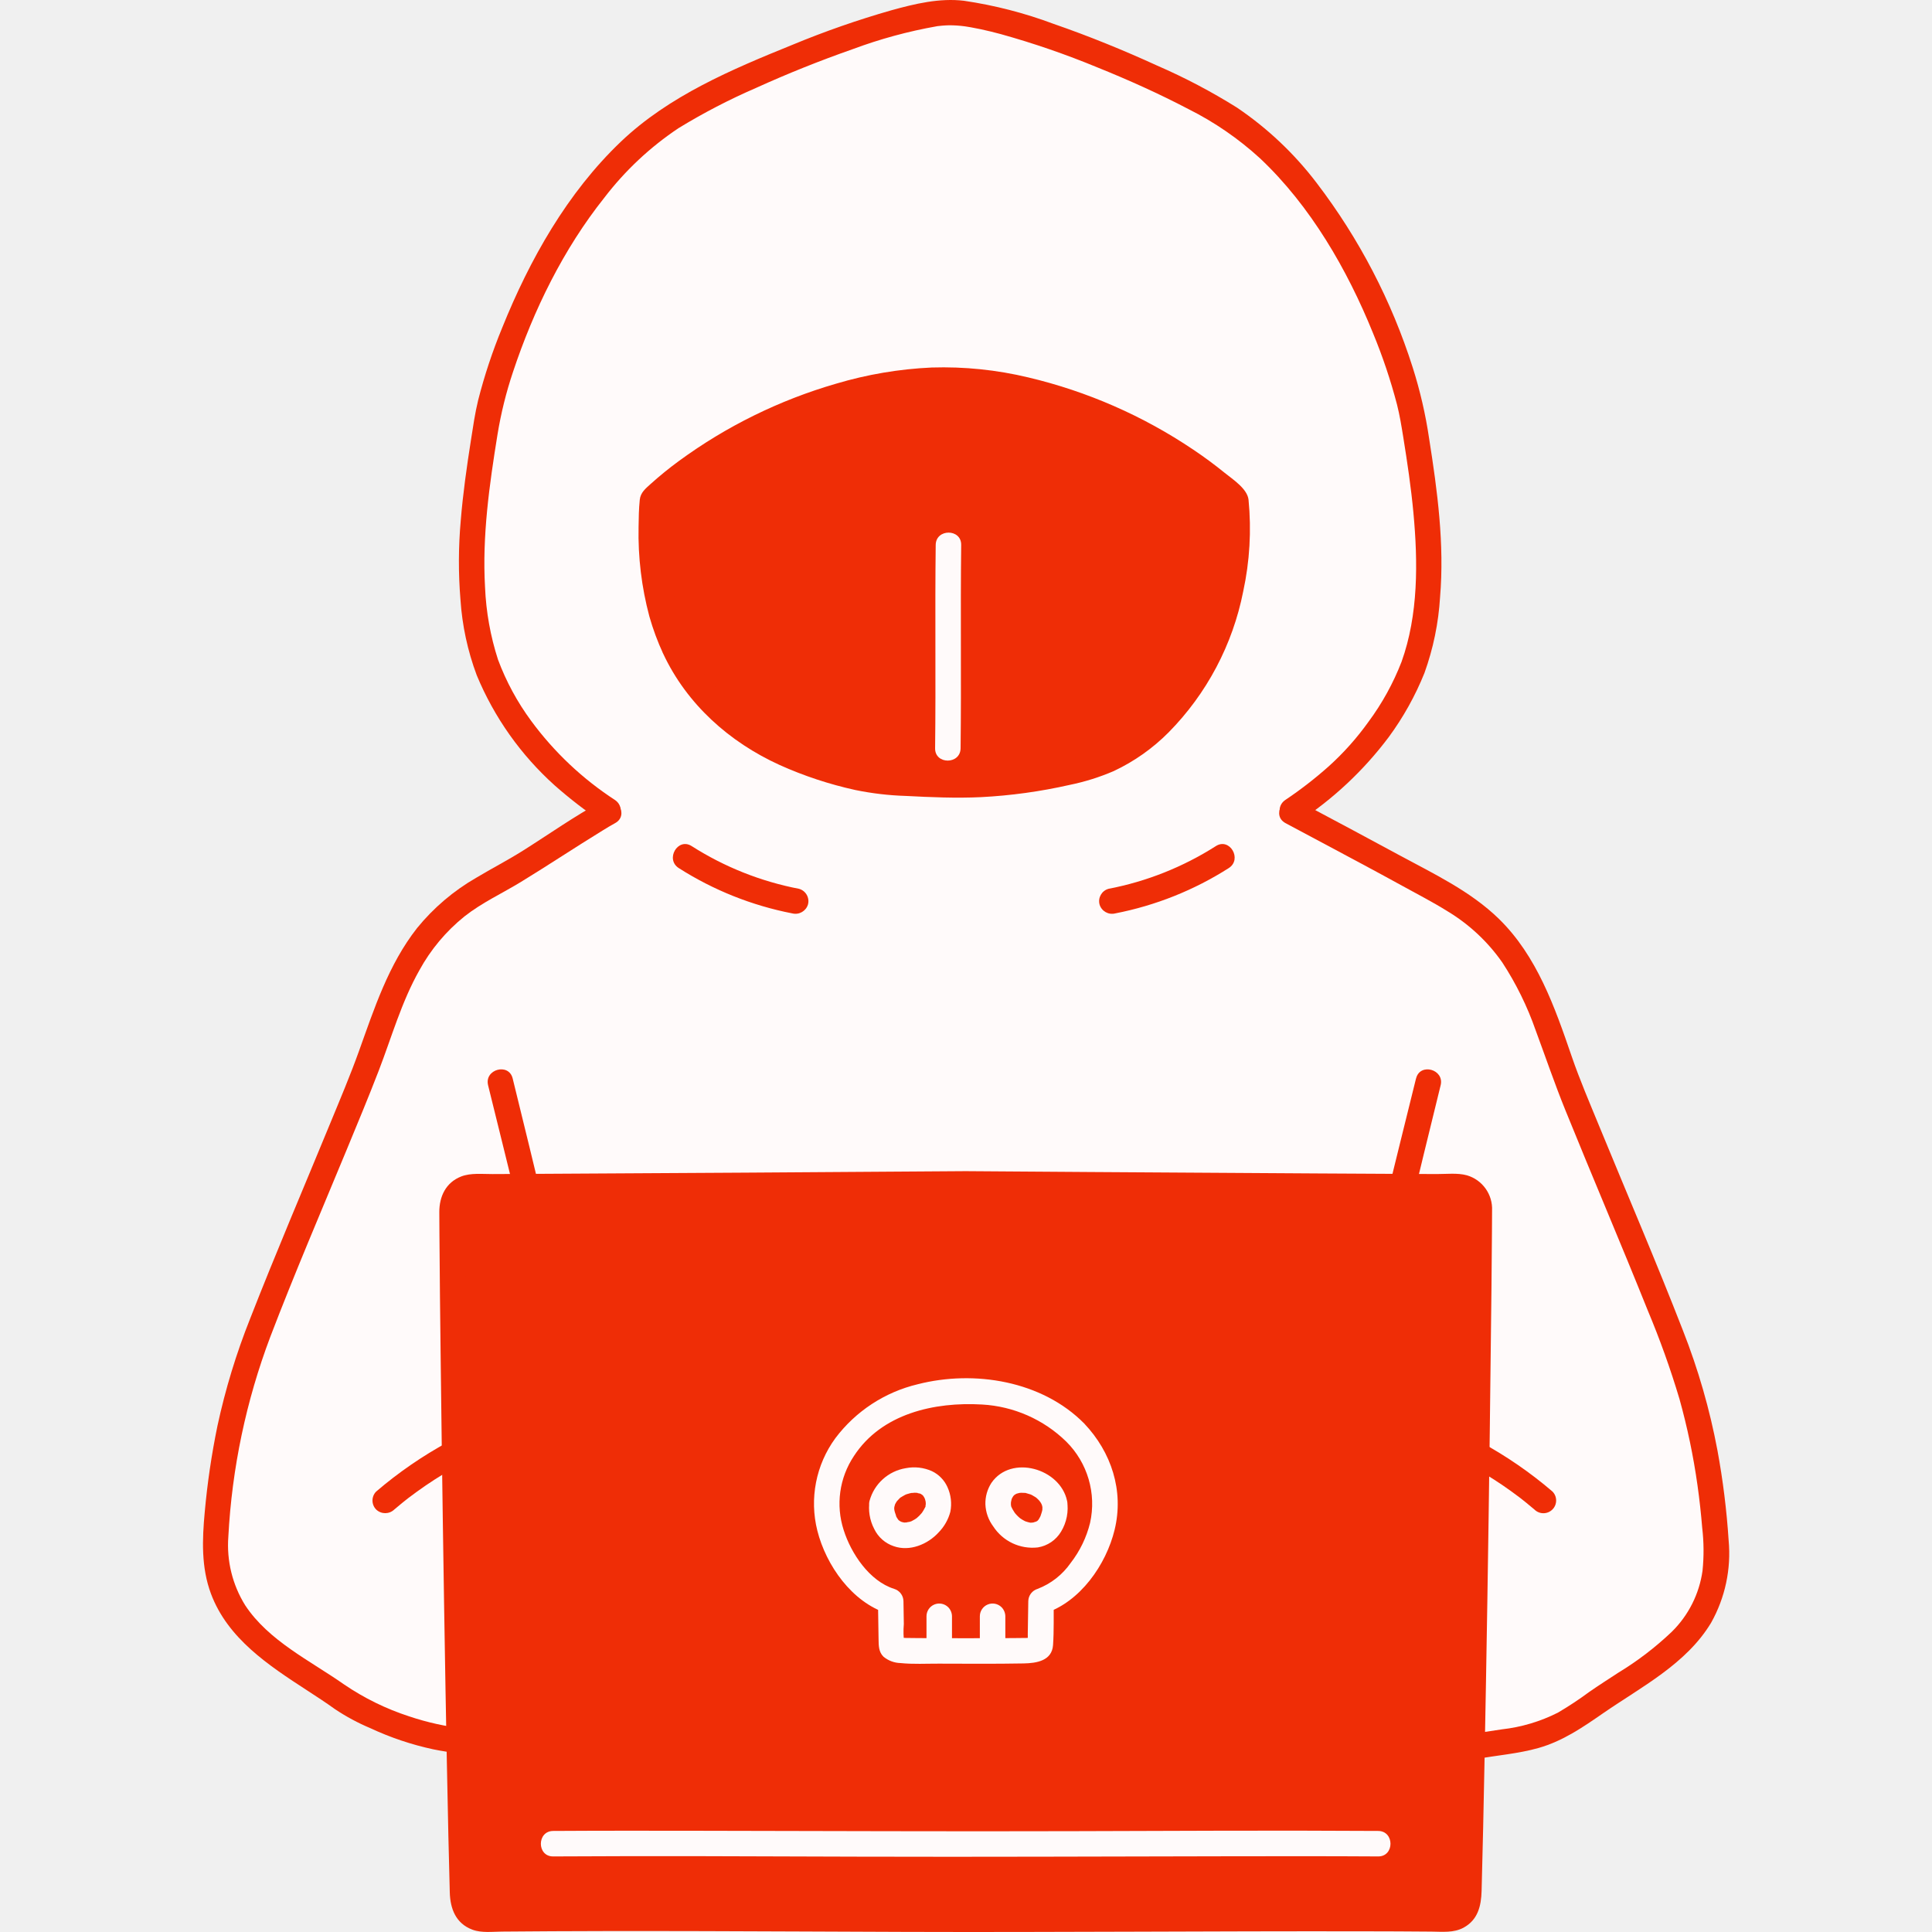
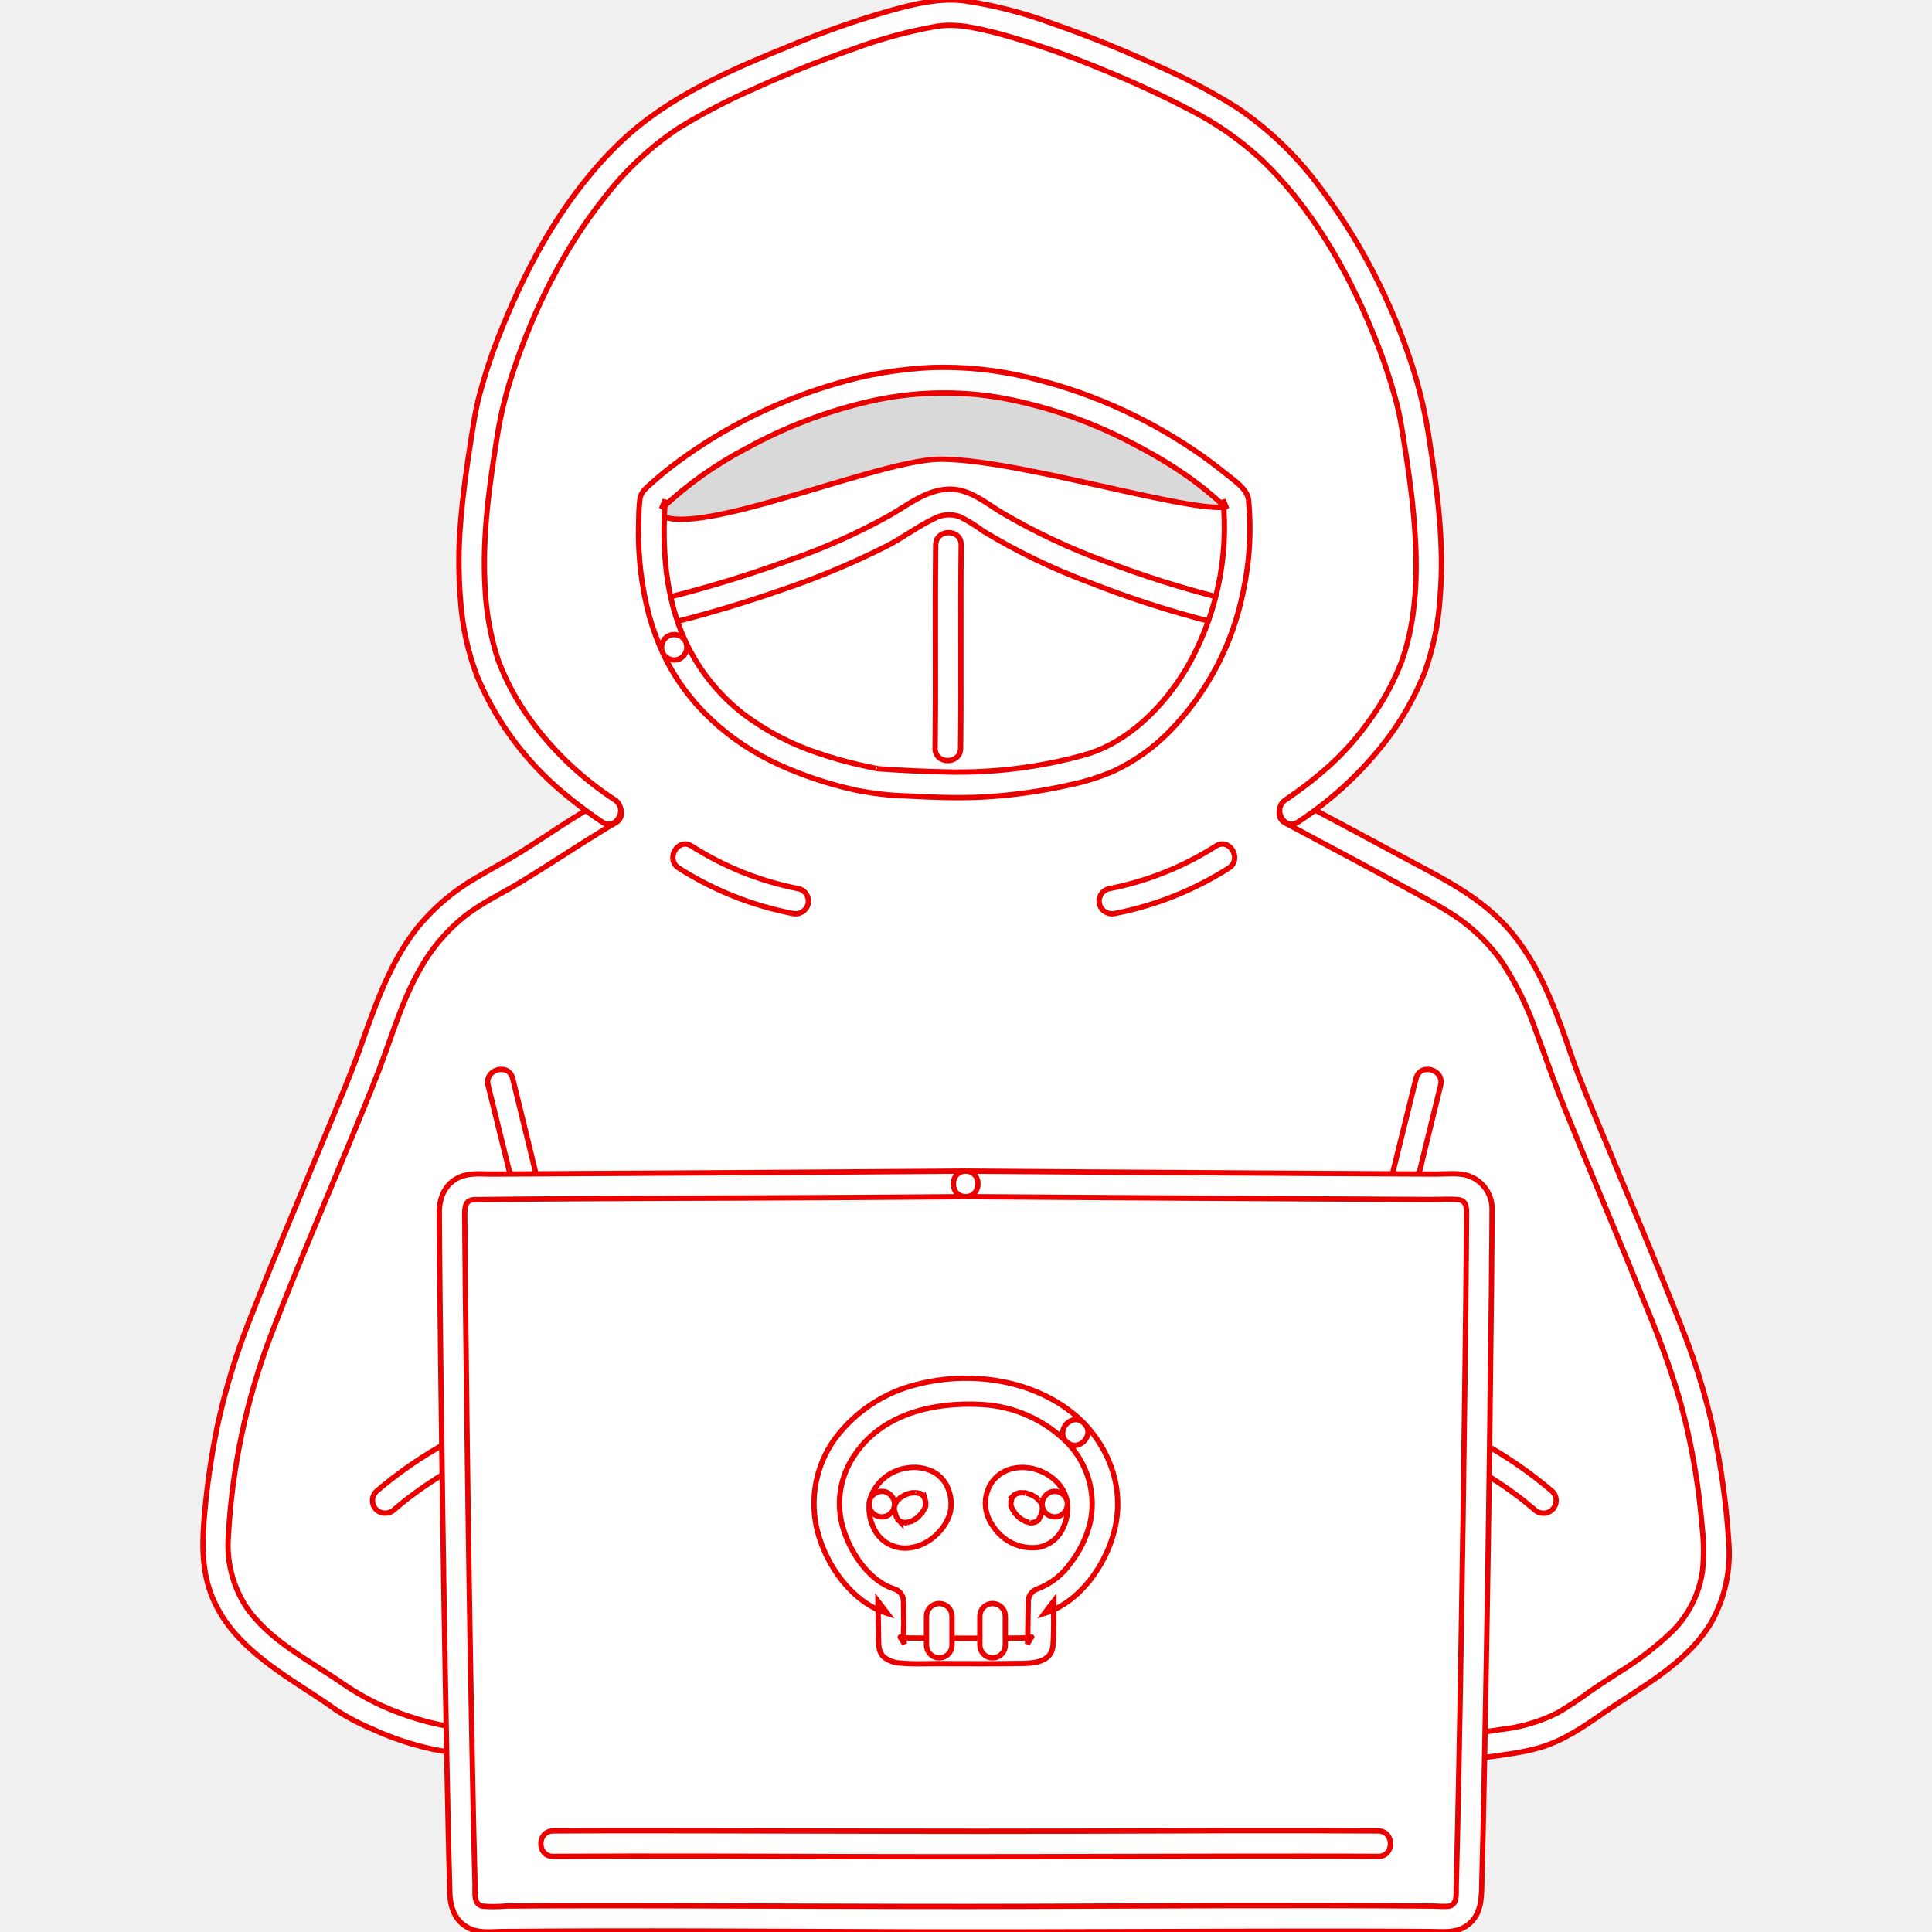
- <svg xmlns="http://www.w3.org/2000/svg" width="800px" height="800px" viewBox="-38.23 0 363.855 363.855" fill="#000000">
+ <svg xmlns="http://www.w3.org/2000/svg" width="800px" height="800px" viewBox="-38.23 0 363.855 363.855" fill="#eb0000" stroke="#eb0000">
  <g id="SVGRepo_bgCarrier" stroke-width="0" />
  <g id="SVGRepo_tracerCarrier" stroke-linecap="round" stroke-linejoin="round" />
  <g id="SVGRepo_iconCarrier">
    <defs>
-       <style>.a{fill:#fffafa;}.b{fill:#ef2d06;}.c{fill:#ef2d06;}.d{fill:#ef2d06;}</style>
+       <style>.a{fill:#ffffff;}.b{fill:#ffffff;}.c{fill:#ffffff;}.d{fill:#d9d9d9;}</style>
    </defs>
    <path class="a" d="M239.005,329c8.871-1.667,13.211-.933,21.868-7.279,7.336-5.378,17.331-10.038,21.7-18.415a24.825,24.825,0,0,0,2.36-13.177,129.959,129.959,0,0,0-6.221-32.687c-3.763-11.155-20.577-49.878-23.321-58.041-2.988-8.885-6.3-18.07-13-24.626-3.694-3.613-8.212-6.214-12.815-8.607-3.622-2.137-23.116-12.48-24.713-13.338,8.29-5.6,15.053-11.526,20.925-22.532a34.724,34.724,0,0,0,2.861-6.889c4.07-14.408,1.679-29.753-.738-44.529-1.354-8.281-11.8-40.761-33.4-55.872-10.211-7.145-42.153-19.8-53.787-20.638-11.642.833-43.589,13.492-53.8,20.638-21.6,15.111-32.042,47.591-33.4,55.872C51.11,93.655,48.72,109,52.79,123.408a34.78,34.78,0,0,0,2.86,6.889c5.878,11.016,12.649,16.945,20.916,22.567-2.085,1.022-15.179,9.565-18.784,11.692-4.6,2.393-9.121,4.994-12.815,8.608-6.7,6.555-10.012,15.74-13,24.625-2.744,8.163-19.558,46.886-23.321,58.041a129.923,129.923,0,0,0-6.221,32.687,24.825,24.825,0,0,0,2.36,13.177c4.365,8.377,14.36,13.037,21.7,18.416a54.172,54.172,0,0,0,21.8,7.717" />
    <path class="b" d="M88.743,121.908c-3.323-7.186-4.95-16.278-4.085-27.79,9.666-9.575,32.56-22.55,54.927-22.55s45.26,12.975,54.926,22.55c2.336,26.018-13.071,46.667-28.508,50.54a95.426,95.426,0,0,1-19.971,3.09c-7.118.3-19.129-.581-19.129-.581C111.637,144.337,96.069,137.753,88.743,121.908Z" />
    <path class="c" d="M228.452,203.106c-3.753,15.29-7.728,30.576-10.689,46.045-.517,2.7-1,5.413-1.3,8.146-.289,2.583-.221,5.2-.251,7.8-.068,5.971-.06,11.942-.029,17.914.041,8.075.1,16.151.1,24.226,0,3.089,4.8,3.094,4.8,0,0-13.158-.2-26.317-.094-39.474.023-2.915-.018-5.848.129-8.758.023-.454.064-.907.11-1.358.055-.535.113-1,.148-1.251.188-1.343.416-2.681.656-4.016,1.316-7.3,3-14.532,4.7-21.75,2.058-8.764,4.211-17.5,6.357-26.248.736-3-3.891-4.279-4.628-1.276Z" />
    <path class="c" d="M238.182,275.72a75.482,75.482,0,0,1,6.672,4.061c1.043.712,2.065,1.454,3.072,2.216.1.075.279.213.078.057l.373.292q.418.328.833.665.781.633,1.547,1.287a2.4,2.4,0,0,0,3.394-3.394,78.26,78.26,0,0,0-13.547-9.329,2.4,2.4,0,0,0-2.422,4.145Z" />
    <path class="c" d="M53.69,204.382c3.723,15.17,7.654,30.334,10.618,45.675.285,1.477.557,2.957.8,4.442.2,1.224.318,2,.427,3.033.278,2.623.2,5.29.229,7.924.065,5.911.055,11.822.025,17.733-.042,8.016-.1,16.032-.1,24.048,0,3.089,4.8,3.094,4.8,0,0-13.275.2-26.551.091-39.826-.024-2.859.035-5.743-.137-8.6a64.439,64.439,0,0,0-1.014-7.37c-1.306-7.34-3-14.613-4.7-21.869-2.073-8.838-4.245-17.653-6.408-26.469-.736-3-5.366-1.728-4.629,1.276Z" />
    <path class="c" d="M46.166,271.575A78.3,78.3,0,0,0,32.619,280.9a2.412,2.412,0,0,0,0,3.394,2.462,2.462,0,0,0,3.4,0c.48-.409.964-.815,1.454-1.213q.414-.336.832-.666l.373-.292c.315-.244-.24.183.077-.058q1.555-1.182,3.167-2.288a75.32,75.32,0,0,1,6.671-4.061,2.421,2.421,0,0,0,.861-3.284,2.451,2.451,0,0,0-3.283-.861Z" />
    <path class="c" d="M143.636,222.965c-39.487.285-78.783.515-92.735.562a4.01,4.01,0,0,0-4,4.029c.081,22.669,1.174,101.122,2.007,129.958a4.017,4.017,0,0,0,4.086,3.9c12.609-.195,51.663-.075,90.641.058,38.977-.133,78.031-.253,90.641-.058a4.016,4.016,0,0,0,4.085-3.9c.833-28.836,1.927-107.289,2.007-129.958a4.01,4.01,0,0,0-4-4.029C222.418,223.48,183.122,223.25,143.636,222.965Z" />
    <path class="a" d="M65.948,349.623c19.134-.119,38.27-.017,57.4.042,23.359.072,46.716-.038,70.075-.072,9.3-.014,18.6-.028,27.9.03,3.09.019,3.093-4.781,0-4.8-19.134-.119-38.27-.017-57.4.042-23.358.072-46.716-.038-70.074-.072-9.3-.014-18.6-.028-27.9.03-3.088.019-3.094,4.819,0,4.8Z" />
    <path class="c" d="M48.28,325.427q-.249-.03-.5-.063c.346.046-.085-.013-.128-.019-.354-.052-.708-.106-1.061-.165q-1.279-.212-2.547-.489a50.211,50.211,0,0,1-5.25-1.459,48.165,48.165,0,0,1-12.236-6.007c-6.394-4.484-14.185-8.193-18.613-14.9a21.426,21.426,0,0,1-3.171-12.938,125.184,125.184,0,0,1,7.907-37.637c4.524-11.834,9.528-23.486,14.369-35.191,2.047-4.95,4.11-9.895,6.037-14.893,2.455-6.367,4.283-12.939,7.656-18.921a33.937,33.937,0,0,1,8.5-10.156c3.3-2.6,7.082-4.325,10.644-6.5,5.171-3.161,10.219-6.52,15.386-9.688.77-.473,1.541-.95,2.336-1.379,2.719-1.468.3-5.614-2.422-4.145-5.149,2.78-9.993,6.215-14.94,9.332-2.871,1.809-5.871,3.35-8.778,5.095a40.177,40.177,0,0,0-11.155,9.484c-5.412,6.91-8.05,15.139-10.98,23.281-1.616,4.491-3.482,8.9-5.3,13.31-5.061,12.3-10.3,24.54-15.144,36.933a126.586,126.586,0,0,0-6.167,20.223A144.745,144.745,0,0,0,.331,284.746c-.481,5.183-.686,10.43,1.169,15.4,3.162,8.462,10.883,13.509,18.132,18.223,1.757,1.143,3.516,2.287,5.218,3.512a39.468,39.468,0,0,0,6.675,3.589,55.6,55.6,0,0,0,11.83,3.979c1.629.337,3.274.579,4.925.783a2.413,2.413,0,0,0,2.4-2.4,2.46,2.46,0,0,0-2.4-2.4Z" />
    <path class="c" d="M239.643,331.313c3.955-.733,8.03-1.018,11.908-2.123,4.548-1.3,8.261-3.856,12.1-6.512,7.237-5,15.691-9.282,20.376-17.07a26.663,26.663,0,0,0,3.3-15.48,145.49,145.49,0,0,0-2.111-16.99,124.183,124.183,0,0,0-6.5-22.574c-5.016-12.909-10.492-25.637-15.753-38.447-1.794-4.371-3.675-8.736-5.209-13.207-3.167-9.231-6.523-18.844-13.666-25.833-5.408-5.29-12.469-8.595-19.06-12.17-5.552-3.012-11.127-5.981-16.7-8.95l-2.034-1.083c-2.724-1.455-5.151,2.687-2.422,4.144q6.993,3.735,13.986,7.471c2.669,1.434,5.338,2.87,7.992,4.333,2.857,1.576,5.772,3.071,8.539,4.8a34.023,34.023,0,0,1,10.313,9.642,58.889,58.889,0,0,1,6.278,12.772c1.86,5.018,3.573,10.049,5.584,15.011,5.112,12.617,10.47,25.133,15.538,37.768a165.2,165.2,0,0,1,5.96,16.642,125.531,125.531,0,0,1,3.4,16.284c.38,2.664.665,5.344.89,8.026a36.993,36.993,0,0,1,.056,8.052,20.021,20.021,0,0,1-5.8,11.506,59.039,59.039,0,0,1-10.069,7.7c-1.826,1.191-3.664,2.366-5.456,3.61a65.8,65.8,0,0,1-5.936,3.921,31.075,31.075,0,0,1-10.516,3.133c-2.092.314-4.185.611-6.265,1a2.421,2.421,0,0,0-1.676,2.952,2.451,2.451,0,0,0,2.952,1.676Z" />
    <path class="c" d="M89.608,163.489a61.672,61.672,0,0,0,21.376,8.532,2.463,2.463,0,0,0,2.952-1.676,2.421,2.421,0,0,0-1.676-2.952,57.982,57.982,0,0,1-20.229-8.049c-2.613-1.666-5.023,2.487-2.423,4.145Z" />
    <path class="c" d="M77.59,150.664a60.672,60.672,0,0,1-15.778-14.891,47.184,47.184,0,0,1-6.248-11.534,51.285,51.285,0,0,1-2.446-13.64c-.553-9.647.812-19.269,2.347-28.768a75.023,75.023,0,0,1,2.922-11.794c3.866-11.626,9.473-23.111,17.194-32.8a58.429,58.429,0,0,1,13.972-13.1,117.269,117.269,0,0,1,14.562-7.562q8.93-4.053,18.2-7.3a90.48,90.48,0,0,1,15.887-4.33c.368-.056-.4.049-.042,0,.1-.012.193-.026.29-.036.249-.027.5-.055.746-.076.453-.039.908-.066,1.363-.071a21.794,21.794,0,0,1,2.854.188c.28.034-.089-.013-.12-.017.142.02.284.04.425.062.293.046.585.093.877.144.621.109,1.239.231,1.856.362,1.276.272,2.543.586,3.8.924a159.536,159.536,0,0,1,18.168,6.26c5.833,2.351,11.587,4.937,17.16,7.853a59.286,59.286,0,0,1,13.5,9.287c9.538,8.988,16.433,20.984,21.269,32.908a104.013,104.013,0,0,1,4.519,13.444c.512,2.019.843,4.053,1.173,6.109.765,4.752,1.478,9.512,1.922,14.306.858,9.261.944,19.182-2.241,28.053a48.216,48.216,0,0,1-6.217,11.283,51.972,51.972,0,0,1-7.467,8.373,75.344,75.344,0,0,1-8.2,6.355c-2.533,1.734-.135,5.9,2.423,4.144a67.552,67.552,0,0,0,17.04-15.967,54.98,54.98,0,0,0,6.738-12.089,51.225,51.225,0,0,0,2.942-14.3c.835-9.968-.5-19.975-2.055-29.807A85.038,85.038,0,0,0,227.824,69.2a114.154,114.154,0,0,0-18.049-34.695A63.552,63.552,0,0,0,194.708,20.25a113.551,113.551,0,0,0-14.985-7.885c-6.372-2.913-12.876-5.569-19.5-7.859A82.284,82.284,0,0,0,143.314.145c-4.609-.553-9.248.57-13.668,1.791a171.032,171.032,0,0,0-18.61,6.491c-11.423,4.628-23.286,9.63-32.325,18.246C68.608,36.3,61.526,48.88,56.349,61.725a101.313,101.313,0,0,0-4.534,13.667c-.6,2.465-.955,4.979-1.349,7.484-.79,5.021-1.507,10.061-1.92,15.129a87.1,87.1,0,0,0-.058,14.907,49.986,49.986,0,0,0,3.064,14.248,57.433,57.433,0,0,0,14.71,20.78,85.452,85.452,0,0,0,8.905,6.868c2.556,1.75,4.96-2.408,2.423-4.144Z" />
    <path class="c" d="M190.756,159.344a57.99,57.99,0,0,1-20.229,8.049,2.423,2.423,0,0,0-1.677,2.952,2.451,2.451,0,0,0,2.953,1.676,61.668,61.668,0,0,0,21.375-8.532c2.6-1.656.193-5.812-2.422-4.145Z" />
    <path class="a" d="M130.172,283.91c.048-.224.119-.436.183-.655.087-.3-.218.429-.066.154.049-.088.09-.181.14-.27a4.279,4.279,0,0,1,.374-.579c.028.015-.405.454-.084.125.091-.093.175-.192.267-.284.071-.071.434-.484.526-.472.007,0-.5.338-.106.091.089-.056.174-.118.264-.174q.267-.168.551-.311a2.827,2.827,0,0,1,.284-.136c-.309.126-.379.157-.21.091.073-.028.146-.055.221-.08a6.485,6.485,0,0,1,.626-.181c.109-.026.218-.045.326-.07.417-.1-.073.023-.143.011a4.287,4.287,0,0,0,.665-.041c.138,0,.276,0,.414.012.421.027.1.083-.066-.02a3.184,3.184,0,0,0,.635.151l.154.051q.3.114.013,0c-.231-.208-.031,0,.078.057s.183.119.277.171c.281.153-.326-.307-.116-.093.083.085.174.174.263.253.308.277-.2-.32-.051-.087.108.168.217.329.31.506.213.409-.092,0-.026-.095a2.754,2.754,0,0,0,.1.286c.061.194.1.391.147.589.048.227-.072.246-.023-.185a4.1,4.1,0,0,0,.022.455c0,.1-.007.2-.009.3,0,.292-.123.048.038-.188-.051.075-.05.587-.149.594.016,0,.213-.455.049-.12-.048.1-.094.2-.145.295a7.519,7.519,0,0,1-.417.709,1.335,1.335,0,0,1-.188.27c.163-.065.273-.328.073-.1-.162.187-.324.371-.5.545-.156.155-.325.293-.486.443-.237.219.366-.25.1-.073-.146.1-.286.2-.435.293-.2.125-.417.222-.622.342-.288.168.4-.135.086-.031-.14.045-.276.1-.418.143s-.595.065-.686.158c.052-.052.569-.025.114-.028-.171,0-.344,0-.514,0-.394.01.185-.056.155.032a3.118,3.118,0,0,1-.4-.085c-.1-.027-.2-.069-.31-.094q-.255-.09.2.094c-.074-.033-.146-.069-.217-.107-.095-.05-.188-.1-.279-.161-.386-.245.012-.085.035.042a2.309,2.309,0,0,0-.232-.22c-.36-.3.208.385-.042-.04-.127-.215-.43-.586-.44-.84,0,.045.189.508.029.057-.062-.176-.126-.35-.18-.529-.035-.119-.067-.239-.1-.359-.018-.08-.079-.593-.053-.227.029.4,0-.208,0-.234,0-.142.086-.728-.01-.161a2.458,2.458,0,0,0-1.676-2.952,2.428,2.428,0,0,0-2.952,1.676,8.625,8.625,0,0,0,.87,5.324A6.3,6.3,0,0,0,130.1,291.2c2.992,1.054,6.4-.349,8.447-2.606a8.74,8.74,0,0,0,2.2-3.87,7.663,7.663,0,0,0-.547-4.674,6.08,6.08,0,0,0-2.928-2.991,8.185,8.185,0,0,0-4.922-.555,8.486,8.486,0,0,0-6.812,6.133,2.4,2.4,0,1,0,4.628,1.276Z" />
    <path class="a" d="M162.727,282.634c-1.3-6.1-10.53-8.74-14.235-3.372a7.092,7.092,0,0,0-1.141,4.071,7.45,7.45,0,0,0,1.474,4.134,8.818,8.818,0,0,0,8.4,3.96,6.269,6.269,0,0,0,4.371-2.963,8.553,8.553,0,0,0,1.133-5.83,2.411,2.411,0,0,0-2.953-1.676,2.468,2.468,0,0,0-1.676,2.952c-.085-.5-.011-.162-.014-.042,0,.155-.013.324-.007.48.014.341.1-.419.016-.088-.03.119-.049.242-.079.362-.068.273-.164.532-.253.8-.04.119-.1.424.029-.057a2.339,2.339,0,0,1-.2.429c-.058.112-.119.223-.186.33l-.05.081q-.246.354.067-.078a2.165,2.165,0,0,1-.222.231c-.246.26.11-.041.116-.069-.02.105-.454.28-.55.332-.381.21.078-.063.129-.05a2.642,2.642,0,0,0-.465.141,1.844,1.844,0,0,0-.318.064c.064-.034.575-.034.156-.032-.145,0-.582.078-.69-.014.117.1.438.085.116.01-.115-.027-.229-.049-.343-.08-.143-.037-.283-.081-.422-.13-.5-.175,0-.006,0,.009s-.583-.307-.626-.333c-.127-.076-.25-.157-.372-.241-.072-.05-.353-.286-.093-.06.275.238-.26-.239-.318-.294a7.582,7.582,0,0,1-.564-.6c-.063-.073-.242-.365-.069-.078s0-.017-.054-.09c-.138-.2-.267-.415-.386-.631a5.679,5.679,0,0,0-.29-.591c.055.077.151.5.059.116-.032-.138-.046-.307-.091-.44.022.064.034.588.038.188,0-.1-.009-.2-.009-.3s.008-.2.011-.3c.008-.409-.018.126-.037.183.062-.188.075-.4.129-.594.028-.1.064-.192.091-.289.132-.475-.227.419-.008.019.1-.175.2-.342.3-.512.225-.364-.071.144-.1.136a2.621,2.621,0,0,0,.253-.264c.141-.134.27-.1.043-.053l-.12.094c.067-.048.135-.093.205-.134.092-.057.193-.1.284-.159q.243-.12-.2.075c.075-.03.151-.058.229-.082.208-.069.419-.107.631-.162.318-.083-.481.03-.151.018.138,0,.275-.021.413-.024.223,0,.443.01.665.023.371.023-.1-.056-.141-.023.053-.044.434.085.49.1a6.773,6.773,0,0,1,.7.207c.087.031.405.171.079.022-.366-.166.143.077.213.113a7,7,0,0,1,.614.361,1.92,1.92,0,0,1,.26.18q-.412-.327-.114-.083l.119.1c.2.174.373.362.552.553.128.136.14.3-.083-.125.068.13.18.255.258.381.054.087.1.175.153.265.04.075.25.48.073.125s.015.071.036.138c.044.146.078.293.11.441a2.416,2.416,0,0,0,2.952,1.676A2.457,2.457,0,0,0,162.727,282.634Z" />
    <path class="a" d="M165.973,268.1c-7.934-8.041-20.693-10.139-31.384-7.4A27.347,27.347,0,0,0,119.1,270.85a20.864,20.864,0,0,0-3.4,17.421c1.65,6.539,6.531,13.491,13.181,15.588l-1.762-2.315q.058,3.582.112,7.164c.018,1.2.01,2.4.928,3.3a5.25,5.25,0,0,0,3.231,1.2c2.36.243,4.81.1,7.179.108,5.328.016,10.661.055,15.988-.041,2.438-.044,5.33-.5,5.535-3.462.189-2.738.091-5.525.136-8.269l-1.762,2.315c6.707-2.115,11.629-9.172,13.228-15.782,1.768-7.309-.613-14.587-5.725-19.977-2.13-2.246-5.52,1.152-3.394,3.394a16.514,16.514,0,0,1,4.49,15.307,20.123,20.123,0,0,1-3.646,7.539,13.454,13.454,0,0,1-6.229,4.89,2.468,2.468,0,0,0-1.762,2.314q-.036,2.148-.068,4.3-.015.955-.029,1.912a10.5,10.5,0,0,1-.065,1.842l.617-1.059c.506-.473-.026-.127-.348-.089-.344.04-.7.025-1.046.031-.318.006-.636.009-.954.012-.914.01-1.828.015-2.742.02q-3.559.018-7.119.015t-7.119-.015q-1.326-.006-2.652-.019c-.326,0-.652-.006-.977-.012-.3,0-.6,0-.9-.023-.339-.026-1.07-.4-.561.08l.617,1.059a17.058,17.058,0,0,1-.094-3.754q-.033-2.148-.068-4.3a2.465,2.465,0,0,0-1.762-2.314c-4.642-1.464-8.1-6.647-9.5-11.079a16.141,16.141,0,0,1,1.922-13.922c5.213-8.02,15.182-10.24,24.149-9.715a24.677,24.677,0,0,1,15.847,6.98C164.752,273.7,168.146,270.3,165.973,268.1Z" />
    <path class="a" d="M146.305,304.4v5.42a2.476,2.476,0,0,0,.7,1.7,2.4,2.4,0,0,0,4.1-1.7V304.4a2.475,2.475,0,0,0-.7-1.7,2.4,2.4,0,0,0-4.1,1.7Z" />
    <path class="a" d="M136.258,304.4v5.42a2.477,2.477,0,0,0,.7,1.7,2.4,2.4,0,0,0,4.1-1.7V304.4a2.475,2.475,0,0,0-.7-1.7,2.4,2.4,0,0,0-4.1,1.7Z" />
    <path class="d" d="M84.658,94.118c9.666-9.575,32.56-22.55,54.927-22.55s45.26,12.975,54.926,22.55c.909,5.778-38.673-7.635-55.589-7.635C125.811,86.483,83.793,105.63,84.658,94.118Z" />
    <path class="c" d="M92.434,128.248a38.482,38.482,0,0,1-3.693-6.345,42.686,42.686,0,0,1-2.4-6.6l1.991-.5c12.915-3.243,32.382-9.834,43.588-17.028,2.68-1.72,5.619-3.627,8.776-3.206a12.378,12.378,0,0,1,5.287,2.534l1.046.672c11.206,7.194,30.673,13.785,43.588,17.028l1.839.462c-4.613,15.509-15.525,26.656-26.451,29.4a95.426,95.426,0,0,1-19.971,3.09c-7.118.3-19.129-.581-19.129-.581C113.856,144.748,100.589,139.588,92.434,128.248Z" />
    <path class="c" d="M88.968,117.113c6.642-1.673,13.211-3.654,19.681-5.9a150.962,150.962,0,0,0,20.2-8.423c3-1.558,5.737-3.633,8.774-5.09a5.932,5.932,0,0,1,4.907-.4,29.136,29.136,0,0,1,4.422,2.727,116.067,116.067,0,0,0,19.676,9.536,191.742,191.742,0,0,0,23.345,7.554c3,.756,4.274-3.872,1.276-4.628a192.367,192.367,0,0,1-20.854-6.593,119.627,119.627,0,0,1-20.011-9.387c-3.262-1.985-6.377-4.73-10.462-4.362-3.957.357-7.076,2.863-10.388,4.794a117.541,117.541,0,0,1-19.169,8.583,232.99,232.99,0,0,1-22.677,6.965c-2.994.754-1.725,5.385,1.276,4.628Z" />
    <path class="a" d="M137.992,102.626c-.156,12.767.042,25.535-.114,38.3-.037,3.09,4.763,3.092,4.8,0,.156-12.766-.042-25.534.114-38.3.037-3.09-4.763-3.092-4.8,0Z" />
    <path class="c" d="M90.813,120.692c-3.785-8.278-4.4-17.61-3.755-26.574l-.7,1.7a71.045,71.045,0,0,1,16-11.385,89.545,89.545,0,0,1,23.073-8.816,62.965,62.965,0,0,1,25.169-.639,86.812,86.812,0,0,1,23.613,8.089c6.682,3.386,13.238,7.473,18.6,12.751l-.7-1.7a52.965,52.965,0,0,1-6.9,31.773c-4.329,7.243-11.017,13.937-19.08,16.248a88.6,88.6,0,0,1-26,3.245c-4.158-.076-8.316-.284-12.465-.565-.25-.016-.5-.022-.753-.052.813.1-.319-.1-.395-.11l-.684-.137q-1.028-.21-2.051-.444a77.075,77.075,0,0,1-7.446-2.08,49.3,49.3,0,0,1-14.7-7.632,37.327,37.327,0,0,1-10.824-13.672,2.42,2.42,0,0,0-3.284-.861,2.455,2.455,0,0,0-.861,3.284c4.452,9.509,12.45,16.644,21.931,20.957a72.8,72.8,0,0,0,14.247,4.71A55.619,55.619,0,0,0,132.4,149.9c4.692.242,9.414.45,14.111.226a97.968,97.968,0,0,0,16.684-2.3,42.461,42.461,0,0,0,8.327-2.609,36.334,36.334,0,0,0,10.351-7.305,52.2,52.2,0,0,0,14.029-26.518,55.912,55.912,0,0,0,1.006-17.274c-.233-2.09-2.961-3.828-4.5-5.077q-2.853-2.314-5.911-4.363a94.631,94.631,0,0,0-31.068-13.6,68.844,68.844,0,0,0-18.183-1.866,75.032,75.032,0,0,0-18.038,3.052A94.641,94.641,0,0,0,89.624,86.824a67.578,67.578,0,0,0-5.3,4.306c-.955.869-1.922,1.613-2.065,2.988-.175,1.69-.206,3.41-.225,5.108A60.409,60.409,0,0,0,84.068,116.1a47.886,47.886,0,0,0,2.6,7.014,2.42,2.42,0,0,0,3.284.861A2.457,2.457,0,0,0,90.813,120.692Z" />
    <path class="c" d="M143.636,220.565q-41.394.3-82.788.519l-6.34.029c-1.908.008-4.083-.248-5.883.454-2.887,1.124-4.133,3.773-4.12,6.73q.007,2.028.023,4.057.081,11.676.232,23.354.368,31.124.91,62.246.243,13.923.544,27.844.12,5.295.263,10.59c.086,3.088,1.13,5.851,4.246,7.023,1.737.655,3.8.38,5.623.363,25.287-.227,50.581-.024,75.868.06,28.8.095,57.608-.168,86.412-.115,4.239.007,8.477.019,12.716.059,2.047.02,4.2.274,6.075-.747,2.7-1.474,3.307-4.1,3.385-6.932.22-7.935.382-15.872.536-23.809q.606-31.2,1-62.4.18-13.722.323-27.446.051-5.229.089-10.459c.009-1.329.026-2.659.022-3.989a6.6,6.6,0,0,0-4.746-6.651c-1.771-.486-3.883-.226-5.71-.234q-3.23-.013-6.458-.03-8.049-.039-16.1-.086-21.425-.123-42.849-.268-11.637-.078-23.273-.162c-3.09-.023-3.093,4.777,0,4.8q40.819.294,81.64.513,3.051.017,6.1.029c1.643.007,3.355-.121,4.992.02,1.818.157,1.6,1.921,1.592,3.308q-.01,2.031-.025,4.063-.086,11.637-.236,23.273-.361,30.375-.888,60.748-.238,13.678-.531,27.356-.119,5.37-.261,10.739c-.034,1.268.276,3.289-1.4,3.59a12.842,12.842,0,0,1-2.286-.016q-1.248-.014-2.5-.023c-24.925-.193-49.856-.013-74.782.069-28.262.093-56.525-.157-84.787-.118-4.427.006-8.854.016-13.28.053a22.757,22.757,0,0,1-4.366.019c-1.742-.349-1.349-2.644-1.385-3.973-.214-7.963-.376-15.928-.529-23.893q-.585-30.456-.968-60.917-.177-13.392-.318-26.786-.052-5.251-.092-10.5-.015-2-.024-4c-.008-1.583.005-2.966,1.952-2.99,23.193-.283,46.394-.246,69.589-.4q11.394-.078,22.787-.159C146.723,225.342,146.73,220.542,143.636,220.565Z" />
  </g>
</svg>
